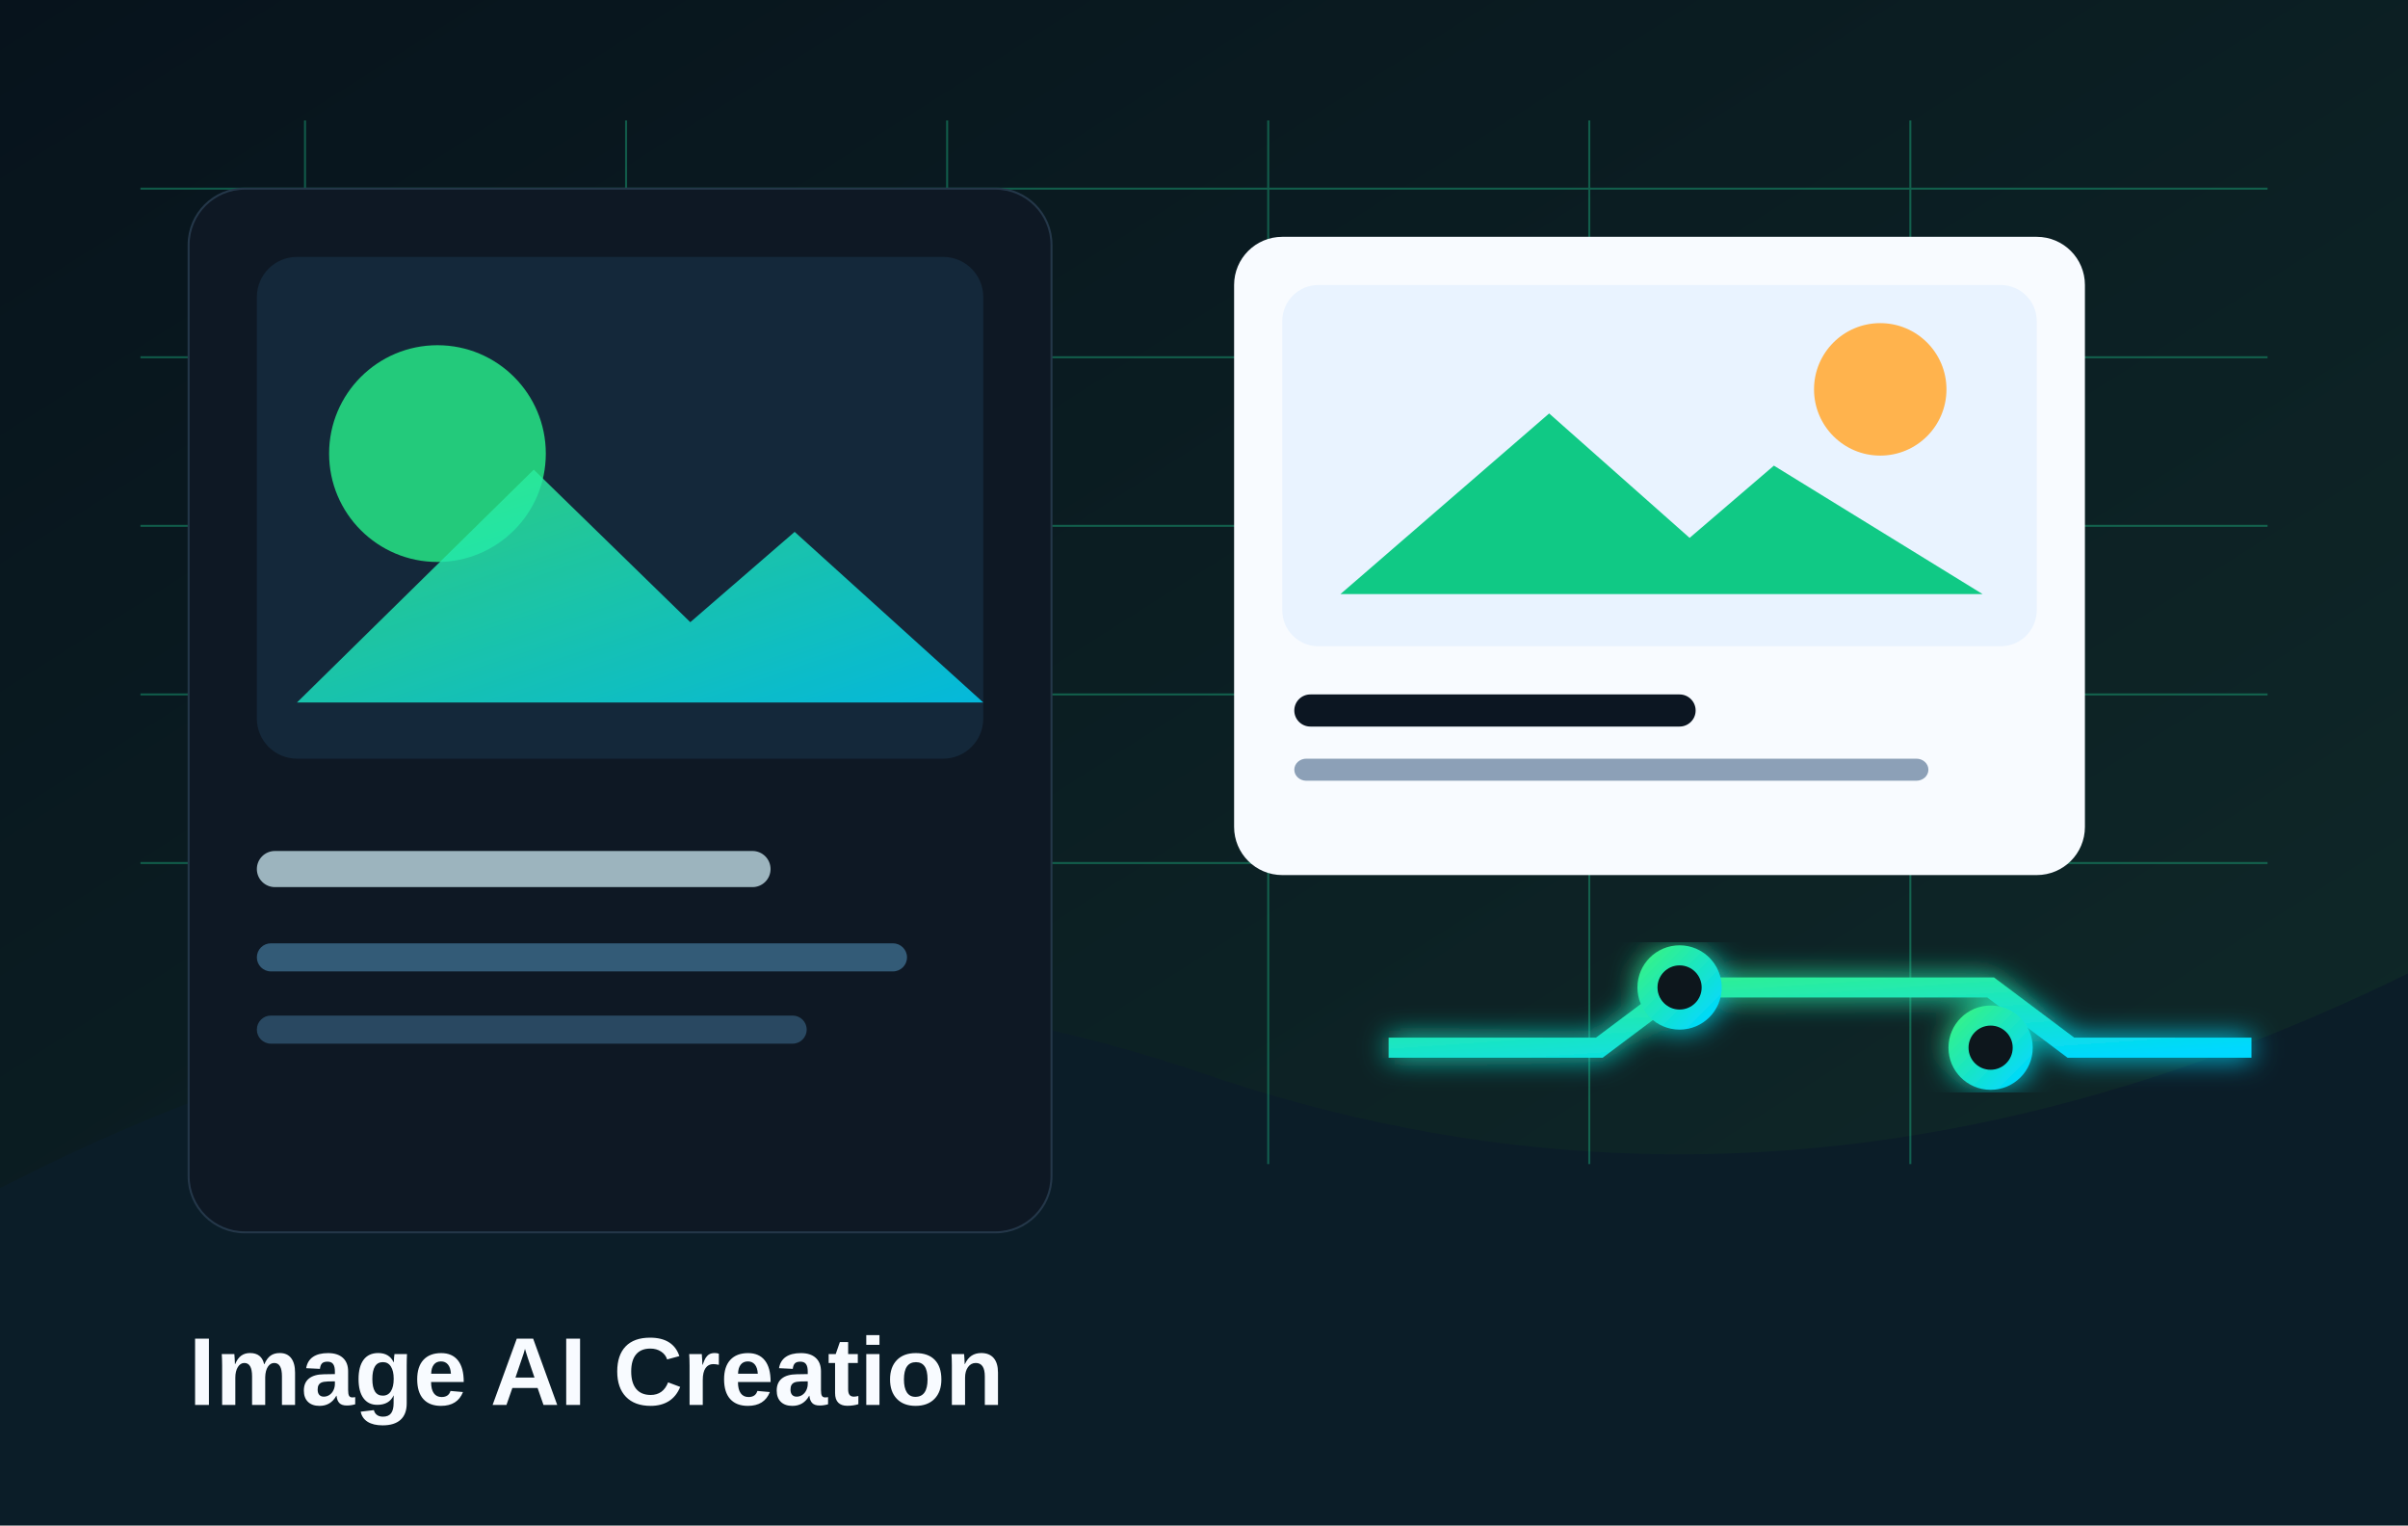
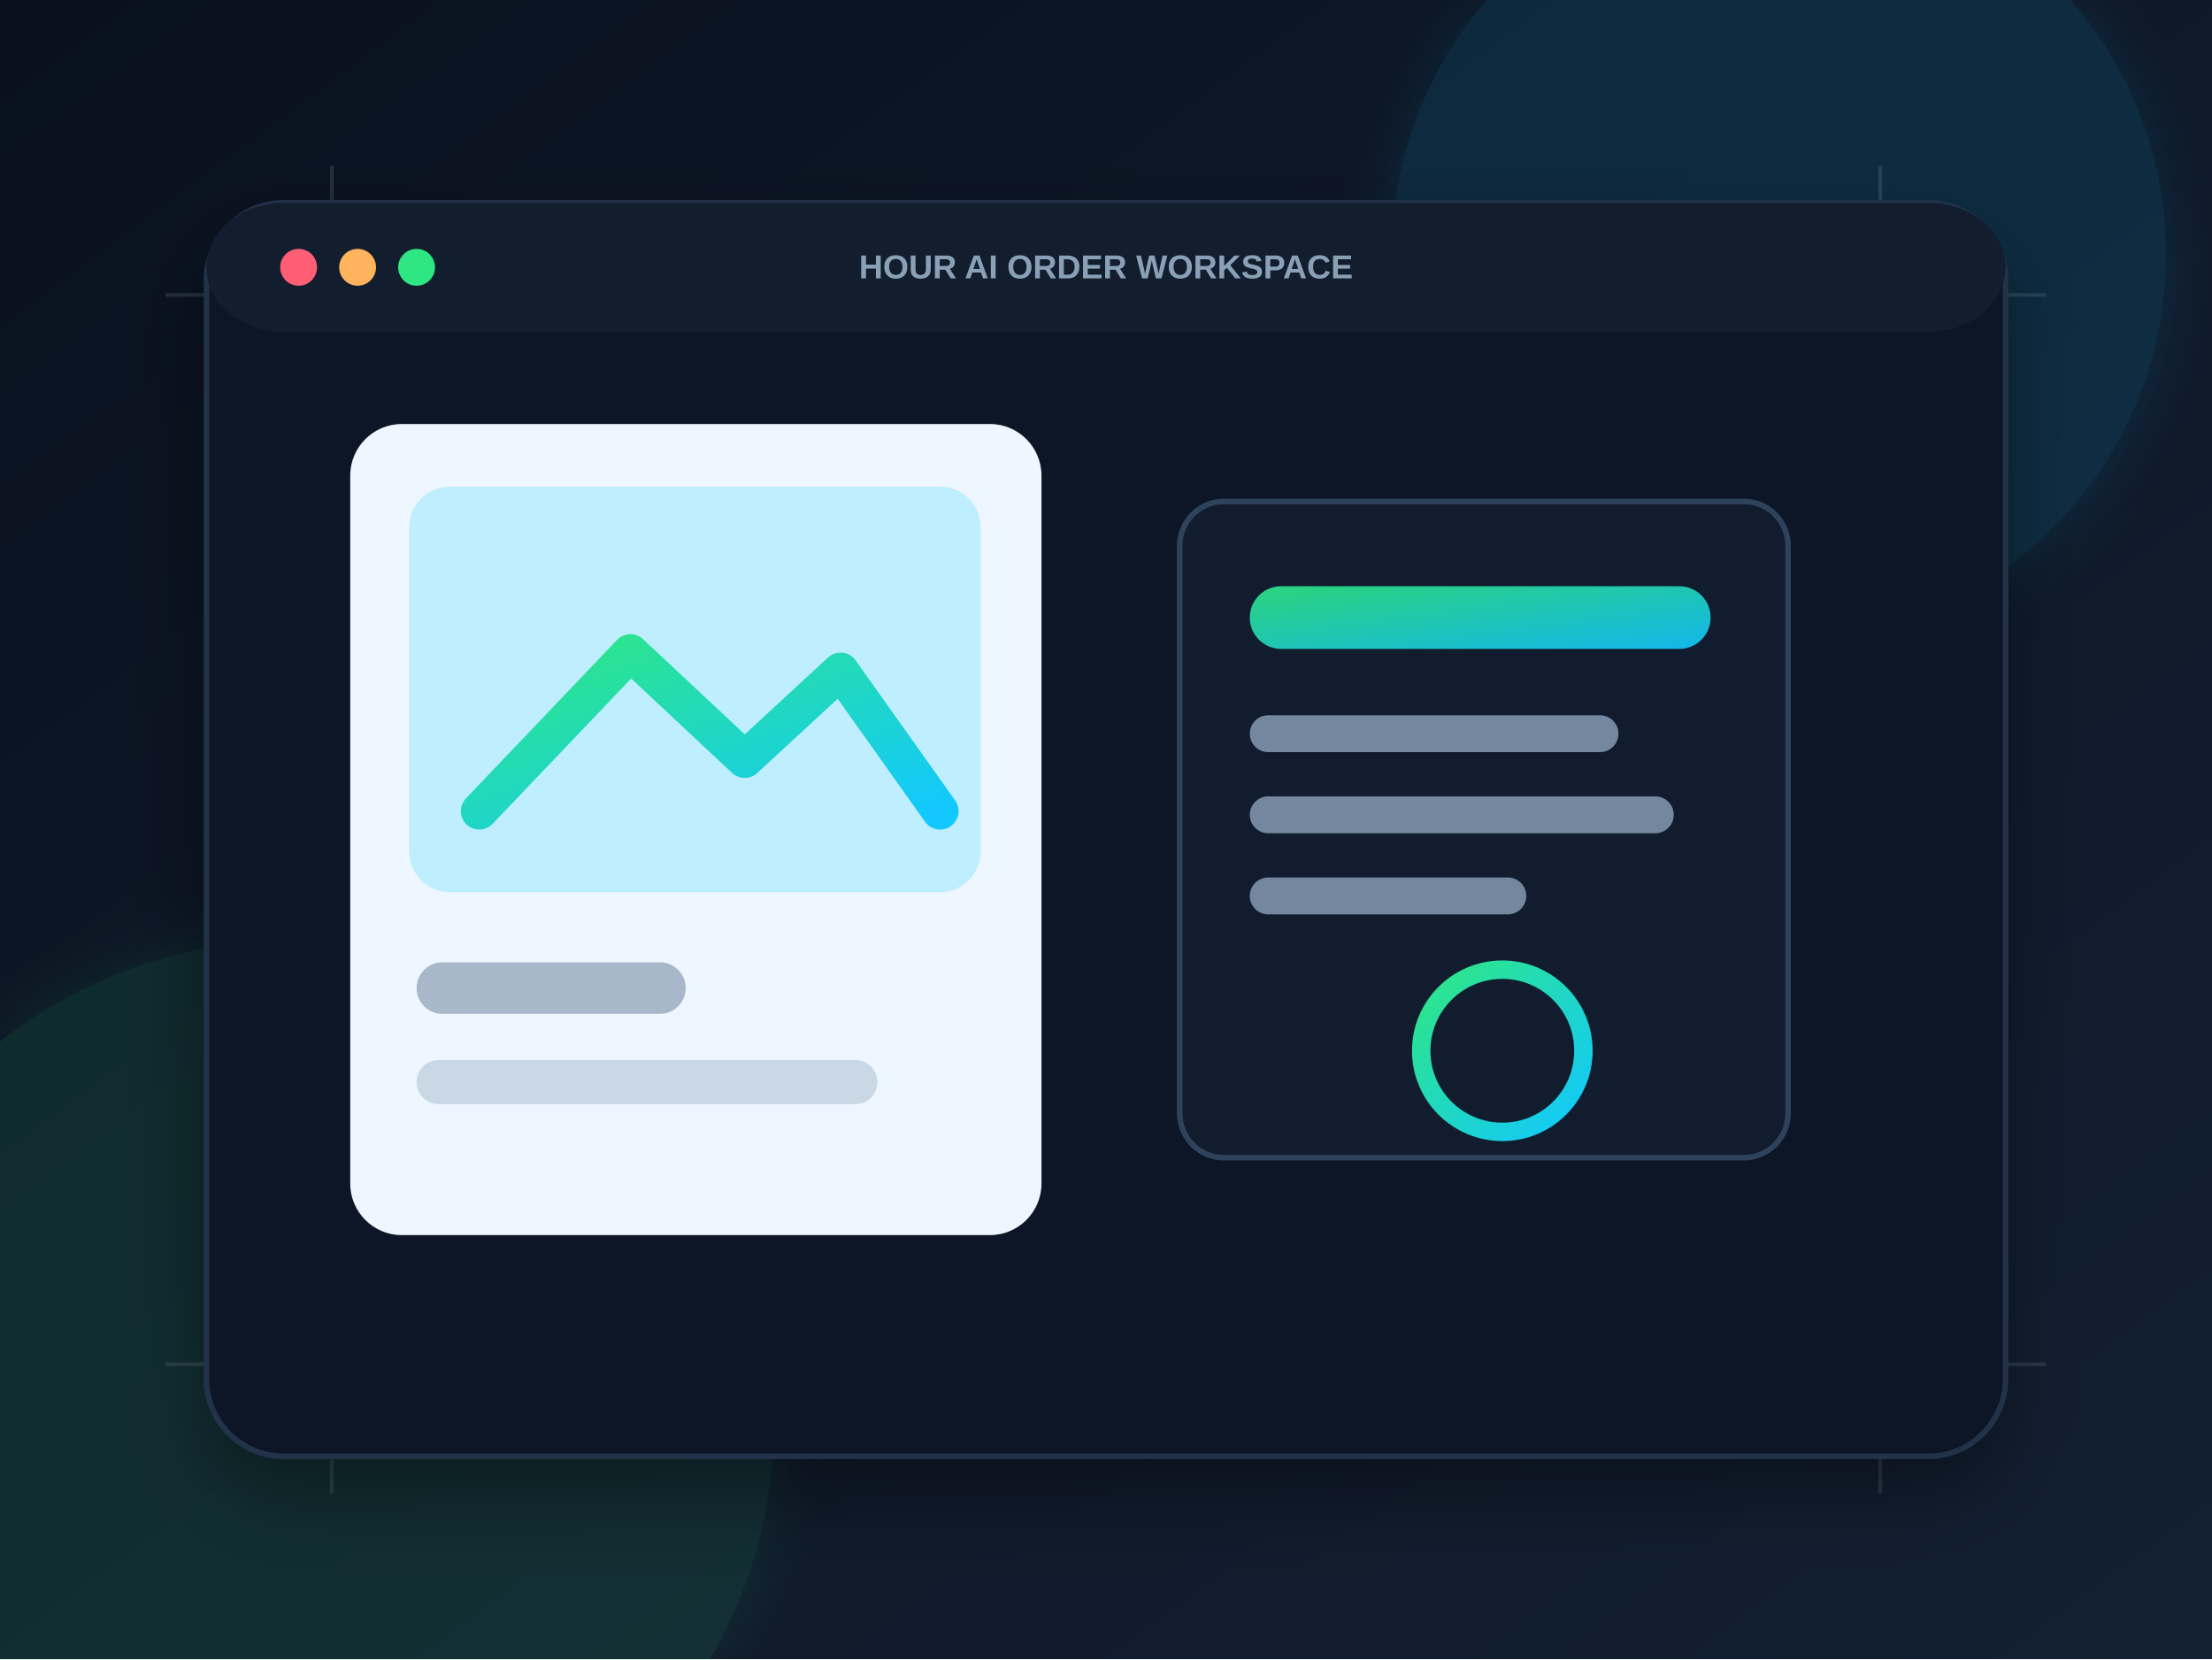
- <svg xmlns="http://www.w3.org/2000/svg" viewBox="0 0 1200 760" role="img" aria-label="Image AI creation workflow">
+ <svg xmlns="http://www.w3.org/2000/svg" width="1200" height="900" viewBox="0 0 1200 900" role="img" aria-label="Image AI creation">
  <defs>
    <linearGradient id="bg" x1="0" y1="0" x2="1" y2="1">
-       <stop stop-color="#07131c" />
-       <stop offset="1" stop-color="#102b2a" />
+       <stop offset="0" stop-color="#09111e" />
+       <stop offset="1" stop-color="#132033" />
    </linearGradient>
-     <linearGradient id="g" x1="0" y1="0" x2="1" y2="1">
-       <stop stop-color="#34f28a" />
-       <stop offset="1" stop-color="#00d8ff" />
+     <linearGradient id="accent" x1="0" y1="0" x2="1" y2="1">
+       <stop offset="0" stop-color="#2ee783" />
+       <stop offset="1" stop-color="#12c8ff" />
    </linearGradient>
-     <filter id="glow">
-       <feGaussianBlur stdDeviation="7" result="b" />
+     <filter id="glow" x="-40%" y="-40%" width="180%" height="180%">
+       <feGaussianBlur stdDeviation="15" result="b" />
      <feMerge>
        <feMergeNode in="b" />
        <feMergeNode in="SourceGraphic" />
      </feMerge>
    </filter>
+     <filter id="shadow" x="-20%" y="-20%" width="140%" height="140%">
+       <feDropShadow dx="0" dy="22" stdDeviation="22" flood-color="#000" flood-opacity=".36" />
+     </filter>
  </defs>
-   <rect width="1200" height="760" fill="url(#bg)" />
-   <path d="M0 592c204-105 404-124 600-57s396 50 600-50v275H0z" fill="#0b1d28" />
-   <g opacity=".34" stroke="#1fdd9b" stroke-width="1">
-     <path d="M70 94h1060M70 178h1060M70 262h1060M70 346h1060M70 430h1060" />
-     <path d="M152 60v520M312 60v520M472 60v520M632 60v520M792 60v520M952 60v520" />
+   <rect width="1200" height="900" fill="url(#bg)" />
+   <circle cx="965" cy="138" r="210" fill="#12c8ff" opacity=".11" filter="url(#glow)" />
+   <circle cx="160" cy="770" r="260" fill="#2ee783" opacity=".10" filter="url(#glow)" />
+   <g opacity=".22" stroke="#7f93aa" stroke-width="2">
+     <path d="M90 160H1110M90 740H1110M180 90V810M1020 90V810" />
+     <path d="M120 230h180l60-60h210M650 730h210l72-72h150" />
  </g>
-   <g transform="translate(94 94)">
-     <rect width="430" height="520" rx="28" fill="#0e1824" stroke="#243749" />
-     <rect x="34" y="34" width="362" height="250" rx="20" fill="#14283a" />
-     <circle cx="124" cy="132" r="54" fill="#25db82" opacity=".9" />
-     <path d="M54 256l118-116 78 76 52-45 94 85z" fill="url(#g)" opacity=".82" />
-     <rect x="34" y="330" width="256" height="18" rx="9" fill="#d8f7ff" opacity=".7" />
-     <rect x="34" y="376" width="324" height="14" rx="7" fill="#6ec7ff" opacity=".38" />
-     <rect x="34" y="412" width="274" height="14" rx="7" fill="#6ec7ff" opacity=".28" />
+   <rect x="112" y="110" width="976" height="680" rx="42" fill="#0e1725" stroke="#233148" stroke-width="3" filter="url(#shadow)" />
+   <rect x="112" y="110" width="976" height="70" rx="42" fill="#121e2e" />
+   <circle cx="162" cy="145" r="10" fill="#ff5e74" />
+   <circle cx="194" cy="145" r="10" fill="#ffb35c" />
+   <circle cx="226" cy="145" r="10" fill="#2ee783" />
+   <text x="600" y="151" text-anchor="middle" fill="#8aa0b6" font-family="Arial, sans-serif" font-size="18" font-weight="700">HOUR AI ORDER WORKSPACE</text>
+   <g transform="translate(190 230)">
+     <rect x="0" y="0" width="375" height="440" rx="28" fill="#eef7ff" />
+     <rect x="32" y="34" width="310" height="220" rx="22" fill="#bfeeff" />
+     <path d="M70 210l82-86 62 58 52-48 54 76" fill="none" stroke="url(#accent)" stroke-width="20" stroke-linecap="round" stroke-linejoin="round" />
+     <rect x="36" y="292" width="146" height="28" rx="14" fill="#a8b8ca" />
+     <rect x="36" y="345" width="250" height="24" rx="12" fill="#cad7e5" />
+     <rect x="450" y="42" width="330" height="356" rx="24" fill="#111d2e" stroke="#2f425c" stroke-width="3" />
+     <rect x="488" y="88" width="250" height="34" rx="17" fill="url(#accent)" opacity=".9" />
+     <rect x="488" y="158" width="200" height="20" rx="10" fill="#74879f" />
+     <rect x="488" y="202" width="230" height="20" rx="10" fill="#74879f" />
+     <rect x="488" y="246" width="150" height="20" rx="10" fill="#74879f" />
+     <circle cx="625" cy="340" r="44" fill="none" stroke="url(#accent)" stroke-width="10" />
  </g>
-   <g transform="translate(615 118)">
-     <rect width="424" height="318" rx="24" fill="#f8fbff" />
-     <rect x="24" y="24" width="376" height="180" rx="18" fill="#e9f3ff" />
-     <path d="M53 178l104-90 70 62 42-36 104 64z" fill="#10c985" />
-     <circle cx="322" cy="76" r="33" fill="#ffb34d" />
-     <rect x="30" y="228" width="200" height="16" rx="8" fill="#0c1622" />
-     <rect x="30" y="260" width="316" height="11" rx="6" fill="#8ca0b7" />
-   </g>
-   <g transform="translate(692 492)" fill="none" stroke="url(#g)" stroke-width="10" filter="url(#glow)">
-     <path d="M0 30h105l40-30h155l40 30h90" />
-     <circle cx="145" cy="0" r="16" fill="#07131c" />
-     <circle cx="300" cy="30" r="16" fill="#07131c" />
-   </g>
-   <text x="94" y="700" fill="#f8fbff" font-family="Arial, sans-serif" font-size="48" font-weight="800">Image AI Creation</text>
</svg>
